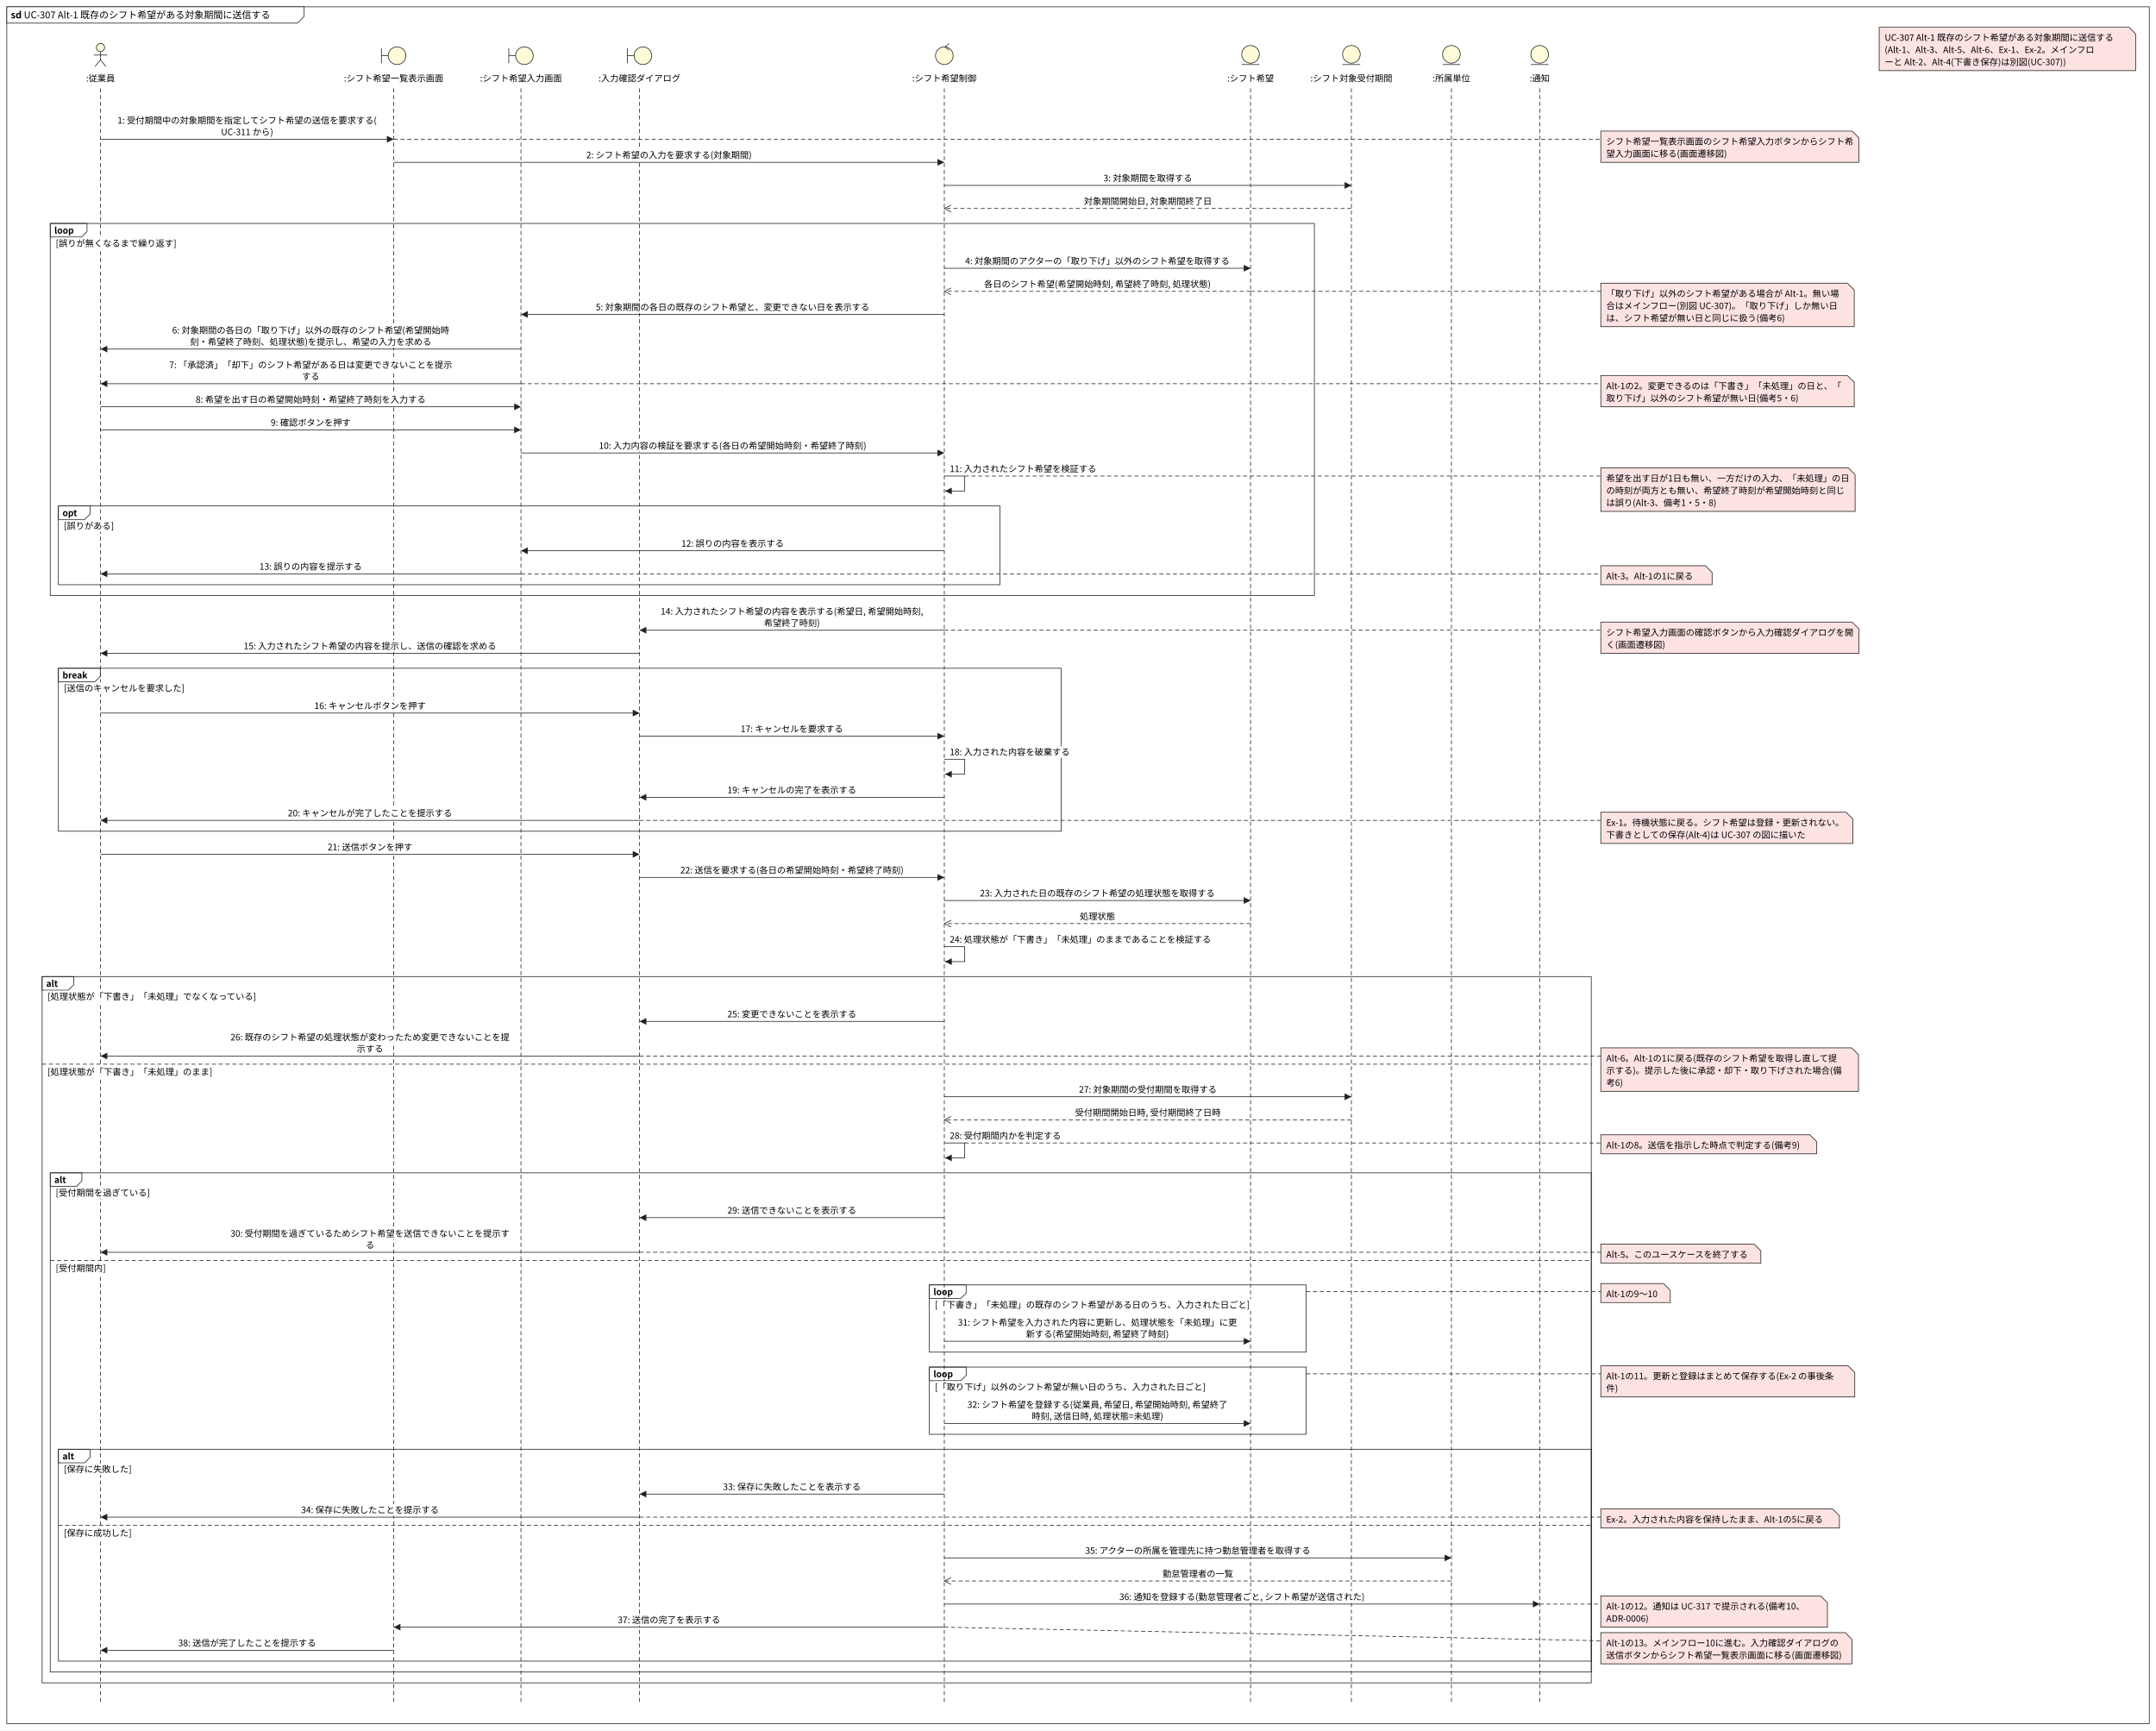
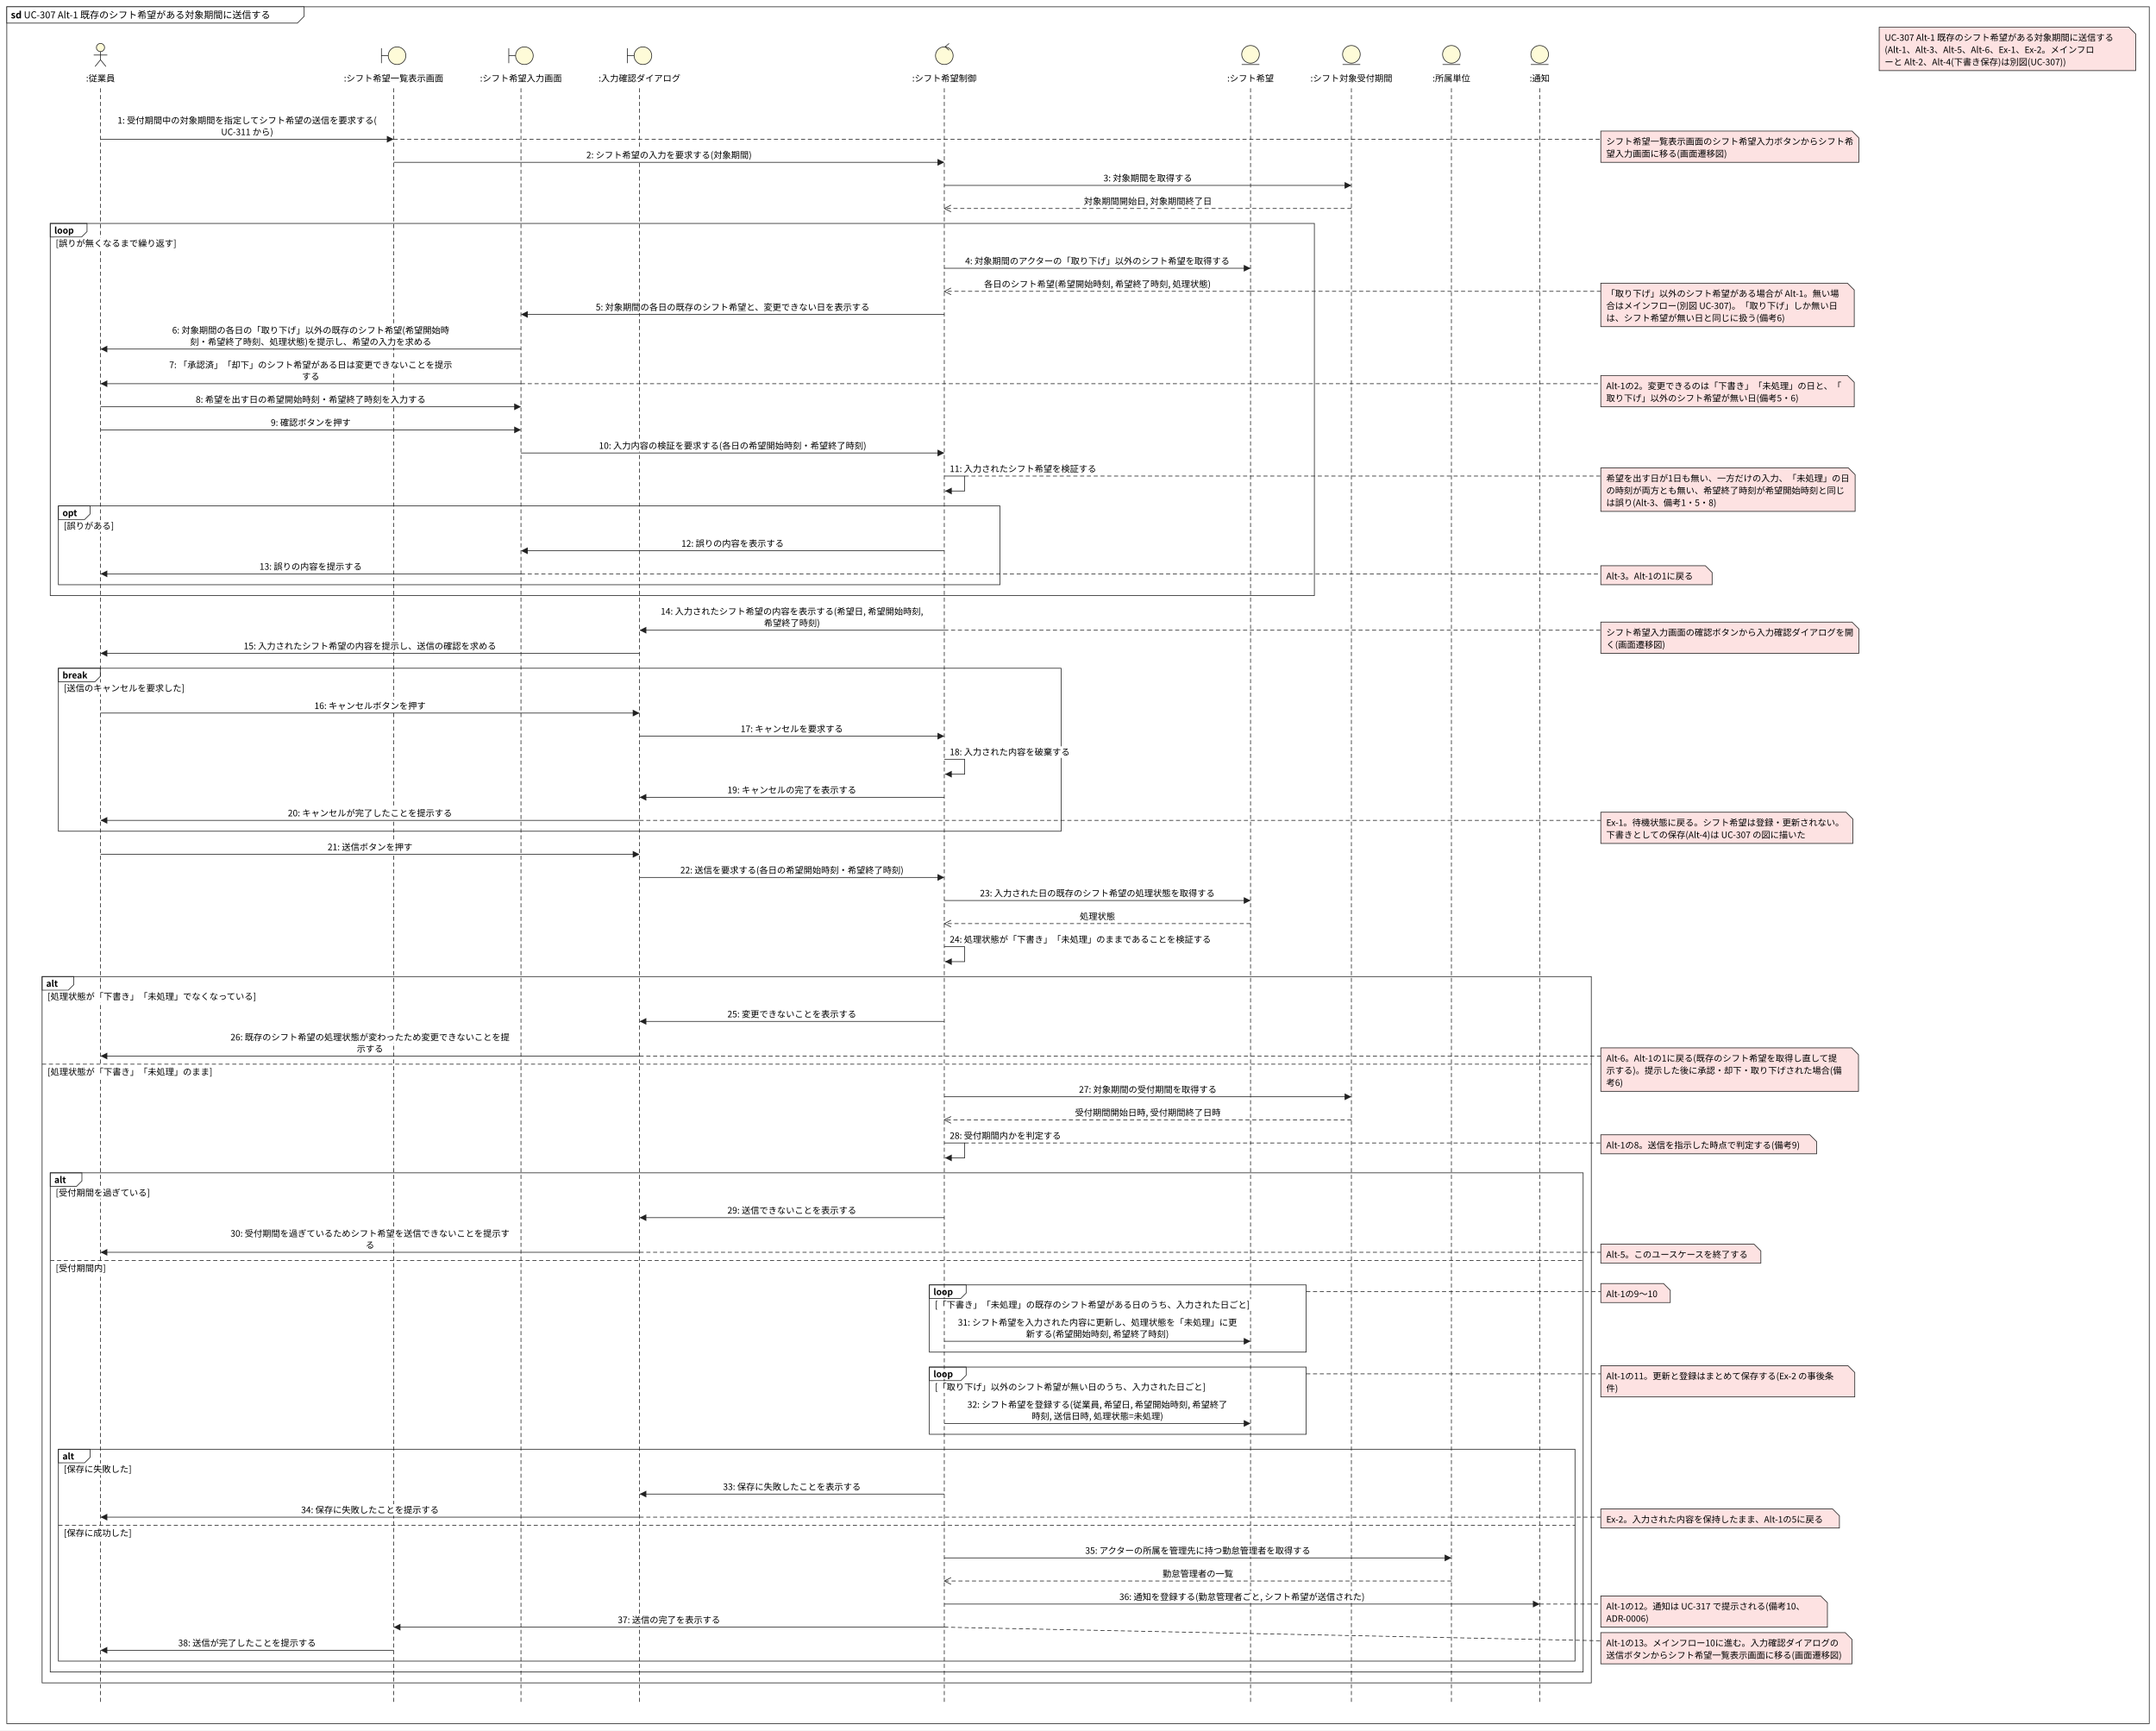
<svg xmlns="http://www.w3.org/2000/svg" width="3175" height="2548" viewBox="0 0 3175 2548" font-family="'Noto Sans CJK JP','Noto Sans JP','Hiragino Sans','Yu Gothic','Meiryo','IPAGothic',sans-serif">
  <rect width="100%" height="100%" fill="#fff" />
  <rect x="10" y="10" width="3155.1" height="2528.0" fill="none" stroke="#222" />
  <path d="M10 10 H447.9 V24 L437.9 34 H10 Z" fill="#fff" stroke="#222" />
  <line x1="148.0" y1="205.0" x2="578.7" y2="205.0" stroke="#222" stroke-width="1" />
  <polygon points="579.7,205.0 569.7,200.0 569.7,210.0" fill="#222" />
  <line x1="579.7" y1="205.0" x2="2357.4" y2="205.0" stroke="#222" stroke-width="1" stroke-dasharray="6 4" />
  <line x1="579.7" y1="239.0" x2="1389.6" y2="239.0" stroke="#222" stroke-width="1" />
  <polygon points="1390.6,239.0 1380.6,234.0 1380.6,244.0" fill="#222" />
  <line x1="1390.6" y1="273.0" x2="1989.1" y2="273.0" stroke="#222" stroke-width="1" />
  <polygon points="1990.1,273.0 1980.1,268.0 1980.1,278.0" fill="#222" />
  <line x1="1990.1" y1="307.0" x2="1391.6" y2="307.0" stroke="#222" stroke-width="1" stroke-dasharray="6 4" />
  <polyline points="1400.6,302.0 1390.6,307.0 1400.6,312.0" fill="none" stroke="#222" />
  <path d="M74 329 H128.16 V341 L120.16 349 H74 Z" fill="#fff" stroke="#222" />
  <line x1="1390.6" y1="395.0" x2="1840.6" y2="395.0" stroke="#222" stroke-width="1" />
  <polygon points="1841.6,395.0 1831.6,390.0 1831.6,400.0" fill="#222" />
  <line x1="1841.6" y1="429.0" x2="1391.6" y2="429.0" stroke="#222" stroke-width="1" stroke-dasharray="6 4" />
  <polyline points="1400.6,424.0 1390.6,429.0 1400.6,434.0" fill="none" stroke="#222" />
  <line x1="1841.6" y1="429.0" x2="2357.4" y2="429.0" stroke="#222" stroke-width="1" stroke-dasharray="6 4" />
  <line x1="1390.6" y1="463.0" x2="768.2" y2="463.0" stroke="#222" stroke-width="1" />
  <polygon points="767.2,463.0 777.2,458.0 777.2,468.0" fill="#222" />
  <line x1="767.2" y1="514.0" x2="149.0" y2="514.0" stroke="#222" stroke-width="1" />
  <polygon points="148.0,514.0 158.0,509.0 158.0,519.0" fill="#222" />
  <line x1="767.2" y1="565.0" x2="149.0" y2="565.0" stroke="#222" stroke-width="1" />
  <polygon points="148.0,565.0 158.0,560.0 158.0,570.0" fill="#222" />
  <line x1="767.2" y1="565.0" x2="2357.4" y2="565.0" stroke="#222" stroke-width="1" stroke-dasharray="6 4" />
  <line x1="148.0" y1="599.0" x2="766.2" y2="599.0" stroke="#222" stroke-width="1" />
  <polygon points="767.2,599.0 757.2,594.0 757.2,604.0" fill="#222" />
  <line x1="148.0" y1="633.0" x2="766.2" y2="633.0" stroke="#222" stroke-width="1" />
  <polygon points="767.2,633.0 757.2,628.0 757.2,638.0" fill="#222" />
  <line x1="767.2" y1="667.0" x2="1389.6" y2="667.0" stroke="#222" stroke-width="1" />
  <polygon points="1390.6,667.0 1380.6,662.0 1380.6,672.0" fill="#222" />
  <polyline points="1390.64,701 1420.64,701 1420.64,723 1391.64,723" fill="none" stroke="#222" />
  <polygon points="1391.6,723.0 1401.6,718.0 1401.6,728.0" fill="#222" />
  <line x1="1420.6" y1="701.0" x2="2357.4" y2="701.0" stroke="#222" stroke-width="1" stroke-dasharray="6 4" />
  <path d="M86 745 H132.62 V757 L124.62 765 H86 Z" fill="#fff" stroke="#222" />
  <line x1="1390.6" y1="811.0" x2="768.2" y2="811.0" stroke="#222" stroke-width="1" />
  <polygon points="767.2,811.0 777.2,806.0 777.2,816.0" fill="#222" />
  <line x1="767.2" y1="845.0" x2="149.0" y2="845.0" stroke="#222" stroke-width="1" />
  <polygon points="148.0,845.0 158.0,840.0 158.0,850.0" fill="#222" />
  <line x1="767.2" y1="845.0" x2="2357.4" y2="845.0" stroke="#222" stroke-width="1" stroke-dasharray="6 4" />
  <rect x="86.0" y="745.0" width="1386.6" height="116.0" rx="0" fill="none" stroke="#222" />
  <rect x="74.0" y="329.0" width="1861.6" height="548.0" rx="0" fill="none" stroke="#222" />
  <line x1="1390.6" y1="928.0" x2="942.8" y2="928.0" stroke="#222" stroke-width="1" />
  <polygon points="941.8,928.0 951.8,923.0 951.8,933.0" fill="#222" />
  <line x1="1390.6" y1="928.0" x2="2357.4" y2="928.0" stroke="#222" stroke-width="1" stroke-dasharray="6 4" />
  <line x1="941.8" y1="962.0" x2="149.0" y2="962.0" stroke="#222" stroke-width="1" />
  <polygon points="148.0,962.0 158.0,957.0 158.0,967.0" fill="#222" />
  <path d="M86 984 H147.7 V996 L139.7 1004 H86 Z" fill="#fff" stroke="#222" />
  <line x1="148.0" y1="1050.0" x2="940.8" y2="1050.0" stroke="#222" stroke-width="1" />
  <polygon points="941.8,1050.0 931.8,1045.0 931.8,1055.0" fill="#222" />
  <line x1="941.8" y1="1084.0" x2="1389.6" y2="1084.0" stroke="#222" stroke-width="1" />
  <polygon points="1390.6,1084.0 1380.6,1079.0 1380.6,1089.0" fill="#222" />
  <polyline points="1390.64,1118 1420.64,1118 1420.64,1140 1391.64,1140" fill="none" stroke="#222" />
  <polygon points="1391.6,1140.0 1401.6,1135.0 1401.6,1145.0" fill="#222" />
  <line x1="1390.6" y1="1174.0" x2="942.8" y2="1174.0" stroke="#222" stroke-width="1" />
  <polygon points="941.8,1174.0 951.8,1169.0 951.8,1179.0" fill="#222" />
  <line x1="941.8" y1="1208.0" x2="149.0" y2="1208.0" stroke="#222" stroke-width="1" />
  <polygon points="148.0,1208.0 158.0,1203.0 158.0,1213.0" fill="#222" />
  <line x1="941.8" y1="1208.0" x2="2357.4" y2="1208.0" stroke="#222" stroke-width="1" stroke-dasharray="6 4" />
  <rect x="86.0" y="984.0" width="1476.6" height="240.0" rx="0" fill="none" stroke="#222" />
  <line x1="148.0" y1="1258.0" x2="940.8" y2="1258.0" stroke="#222" stroke-width="1" />
  <polygon points="941.8,1258.0 931.8,1253.0 931.8,1263.0" fill="#222" />
  <line x1="941.8" y1="1292.0" x2="1389.6" y2="1292.0" stroke="#222" stroke-width="1" />
  <polygon points="1390.6,1292.0 1380.6,1287.0 1380.6,1297.0" fill="#222" />
  <line x1="1390.6" y1="1326.0" x2="1840.6" y2="1326.0" stroke="#222" stroke-width="1" />
  <polygon points="1841.6,1326.0 1831.6,1321.0 1831.6,1331.0" fill="#222" />
  <line x1="1841.6" y1="1360.0" x2="1391.6" y2="1360.0" stroke="#222" stroke-width="1" stroke-dasharray="6 4" />
  <polyline points="1400.6,1355.0 1390.6,1360.0 1400.6,1365.0" fill="none" stroke="#222" />
  <polyline points="1390.64,1394 1420.64,1394 1420.64,1416 1391.64,1416" fill="none" stroke="#222" />
  <polygon points="1391.6,1416.0 1401.6,1411.0 1401.6,1421.0" fill="#222" />
  <path d="M62 1438 H108.62 V1450 L100.62 1458 H62 Z" fill="#fff" stroke="#222" />
  <line x1="1390.6" y1="1504.0" x2="942.8" y2="1504.0" stroke="#222" stroke-width="1" />
  <polygon points="941.8,1504.0 951.8,1499.0 951.8,1509.0" fill="#222" />
  <line x1="941.8" y1="1555.0" x2="149.0" y2="1555.0" stroke="#222" stroke-width="1" />
  <polygon points="148.0,1555.0 158.0,1550.0 158.0,1560.0" fill="#222" />
  <line x1="941.8" y1="1555.0" x2="2357.4" y2="1555.0" stroke="#222" stroke-width="1" stroke-dasharray="6 4" />
  <line x1="1390.6" y1="1615.0" x2="1989.1" y2="1615.0" stroke="#222" stroke-width="1" />
  <polygon points="1990.1,1615.0 1980.1,1610.0 1980.1,1620.0" fill="#222" />
  <line x1="1990.1" y1="1649.0" x2="1391.6" y2="1649.0" stroke="#222" stroke-width="1" stroke-dasharray="6 4" />
  <polyline points="1400.6,1644.0 1390.6,1649.0 1400.6,1654.0" fill="none" stroke="#222" />
  <polyline points="1390.64,1683 1420.64,1683 1420.64,1705 1391.64,1705" fill="none" stroke="#222" />
  <polygon points="1391.6,1705.0 1401.6,1700.0 1401.6,1710.0" fill="#222" />
  <line x1="1420.6" y1="1683.0" x2="2357.4" y2="1683.0" stroke="#222" stroke-width="1" stroke-dasharray="6 4" />
  <path d="M74 1727 H120.62 V1739 L112.62 1747 H74 Z" fill="#fff" stroke="#222" />
  <line x1="1390.6" y1="1793.0" x2="942.8" y2="1793.0" stroke="#222" stroke-width="1" />
  <polygon points="941.8,1793.0 951.8,1788.0 951.8,1798.0" fill="#222" />
  <line x1="941.8" y1="1844.0" x2="149.0" y2="1844.0" stroke="#222" stroke-width="1" />
  <polygon points="148.0,1844.0 158.0,1839.0 158.0,1849.0" fill="#222" />
  <line x1="941.8" y1="1844.0" x2="2357.4" y2="1844.0" stroke="#222" stroke-width="1" stroke-dasharray="6 4" />
  <path d="M1368.64 1892 H1422.8 V1904 L1414.8 1912 H1368.64 Z" fill="#fff" stroke="#222" />
  <line x1="1390.6" y1="1975.0" x2="1840.6" y2="1975.0" stroke="#222" stroke-width="1" />
  <polygon points="1841.6,1975.0 1831.6,1970.0 1831.6,1980.0" fill="#222" />
  <rect x="1368.6" y="1892.0" width="554.9" height="99.0" rx="0" fill="none" stroke="#222" />
  <line x1="1923.6" y1="1902.0" x2="2357.4" y2="1902.0" stroke="#222" stroke-width="1" stroke-dasharray="6 4" />
  <path d="M1368.64 2013 H1422.8 V2025 L1414.8 2033 H1368.64 Z" fill="#fff" stroke="#222" />
  <line x1="1390.6" y1="2096.0" x2="1840.6" y2="2096.0" stroke="#222" stroke-width="1" />
  <polygon points="1841.6,2096.0 1831.6,2091.0 1831.6,2101.0" fill="#222" />
  <rect x="1368.6" y="2013.0" width="554.9" height="99.0" rx="0" fill="none" stroke="#222" />
  <line x1="1923.6" y1="2023.0" x2="2357.4" y2="2023.0" stroke="#222" stroke-width="1" stroke-dasharray="6 4" />
  <path d="M86 2134 H132.62 V2146 L124.62 2154 H86 Z" fill="#fff" stroke="#222" />
  <line x1="1390.6" y1="2200.0" x2="942.8" y2="2200.0" stroke="#222" stroke-width="1" />
  <polygon points="941.8,2200.0 951.8,2195.0 951.8,2205.0" fill="#222" />
  <line x1="941.8" y1="2234.0" x2="149.0" y2="2234.0" stroke="#222" stroke-width="1" />
  <polygon points="148.0,2234.0 158.0,2229.0 158.0,2239.0" fill="#222" />
  <line x1="941.8" y1="2234.0" x2="2357.4" y2="2234.0" stroke="#222" stroke-width="1" stroke-dasharray="6 4" />
  <line x1="1390.6" y1="2294.0" x2="2136.4" y2="2294.0" stroke="#222" stroke-width="1" />
  <polygon points="2137.4,2294.0 2127.4,2289.0 2127.4,2299.0" fill="#222" />
  <line x1="2137.4" y1="2328.0" x2="1391.6" y2="2328.0" stroke="#222" stroke-width="1" stroke-dasharray="6 4" />
  <polyline points="1400.6,2323.0 1390.6,2328.0 1400.6,2333.0" fill="none" stroke="#222" />
  <line x1="1390.6" y1="2362.0" x2="2266.4" y2="2362.0" stroke="#222" stroke-width="1" />
  <polygon points="2267.4,2362.0 2257.4,2357.0 2257.4,2367.0" fill="#222" />
  <line x1="2267.4" y1="2362.0" x2="2357.4" y2="2362.0" stroke="#222" stroke-width="1" stroke-dasharray="6 4" />
  <line x1="1390.6" y1="2396.0" x2="580.7" y2="2396.0" stroke="#222" stroke-width="1" />
  <polygon points="579.7,2396.0 589.7,2391.0 589.7,2401.0" fill="#222" />
  <line x1="1390.6" y1="2396.0" x2="2357.4" y2="2416.0" stroke="#222" stroke-width="1" stroke-dasharray="6 4" />
  <line x1="579.7" y1="2430.0" x2="149.0" y2="2430.0" stroke="#222" stroke-width="1" />
  <polygon points="148.0,2430.0 158.0,2425.0 158.0,2435.0" fill="#222" />
-   <rect x="86.0" y="2134.0" width="2257.4" height="312.0" rx="0" fill="none" stroke="#222" />
-   <line x1="86.0" y1="2246.0" x2="2343.4" y2="2246.0" stroke="#222" stroke-width="1" stroke-dasharray="6 4" />
-   <rect x="74.0" y="1727.0" width="2269.4" height="735.0" rx="0" fill="none" stroke="#222" />
-   <line x1="74.0" y1="1856.0" x2="2343.4" y2="1856.0" stroke="#222" stroke-width="1" stroke-dasharray="6 4" />
+   <rect x="86.0" y="2134.0" width="2233.4" height="312.0" rx="0" fill="none" stroke="#222" />
+   <line x1="86.0" y1="2246.0" x2="2319.4" y2="2246.0" stroke="#222" stroke-width="1" stroke-dasharray="6 4" />
+   <rect x="74.0" y="1727.0" width="2257.4" height="735.0" rx="0" fill="none" stroke="#222" />
+   <line x1="74.0" y1="1856.0" x2="2331.4" y2="1856.0" stroke="#222" stroke-width="1" stroke-dasharray="6 4" />
  <rect x="62.0" y="1438.0" width="2281.4" height="1040.0" rx="0" fill="none" stroke="#222" />
  <line x1="62.0" y1="1567.0" x2="2343.4" y2="1567.0" stroke="#222" stroke-width="1" stroke-dasharray="6 4" />
  <circle cx="148" cy="70" r="6" fill="#fefbd8" stroke="#222" />
  <path d="M148 76 V88 M138 81 H158 M148 88 L140 98 M148 88 L156 98" fill="none" stroke="#222" />
  <line x1="148.0" y1="130.0" x2="148.0" y2="2508.0" stroke="#222" stroke-width="1" stroke-dasharray="6 4" />
  <circle cx="584.7" cy="82" r="13" fill="#fefbd8" stroke="#222" />
  <path d="M571.7 82 H561.7 M561.7 71 V93" fill="none" stroke="#222" />
  <line x1="579.7" y1="130.0" x2="579.7" y2="2508.0" stroke="#222" stroke-width="1" stroke-dasharray="6 4" />
  <circle cx="772.24" cy="82" r="13" fill="#fefbd8" stroke="#222" />
  <path d="M759.24 82 H749.24 M749.24 71 V93" fill="none" stroke="#222" />
  <line x1="767.2" y1="130.0" x2="767.2" y2="2508.0" stroke="#222" stroke-width="1" stroke-dasharray="6 4" />
  <circle cx="946.78" cy="82" r="13" fill="#fefbd8" stroke="#222" />
  <path d="M933.78 82 H923.78 M923.78 71 V93" fill="none" stroke="#222" />
  <line x1="941.8" y1="130.0" x2="941.8" y2="2508.0" stroke="#222" stroke-width="1" stroke-dasharray="6 4" />
  <circle cx="1390.64" cy="82" r="13" fill="#fefbd8" stroke="#222" />
  <path d="M1391.64 69 l6 -5 M1391.64 69 l6 5" fill="none" stroke="#222" />
  <line x1="1390.6" y1="130.0" x2="1390.6" y2="2508.0" stroke="#222" stroke-width="1" stroke-dasharray="6 4" />
  <circle cx="1841.58" cy="80" r="13" fill="#fefbd8" stroke="#222" />
  <path d="M1828.58 95 H1854.58" fill="none" stroke="#222" />
  <line x1="1841.6" y1="130.0" x2="1841.6" y2="2508.0" stroke="#222" stroke-width="1" stroke-dasharray="6 4" />
  <circle cx="1990.12" cy="80" r="13" fill="#fefbd8" stroke="#222" />
  <path d="M1977.12 95 H2003.12" fill="none" stroke="#222" />
  <line x1="1990.1" y1="130.0" x2="1990.1" y2="2508.0" stroke="#222" stroke-width="1" stroke-dasharray="6 4" />
  <circle cx="2137.39" cy="80" r="13" fill="#fefbd8" stroke="#222" />
  <path d="M2124.39 95 H2150.39" fill="none" stroke="#222" />
  <line x1="2137.4" y1="130.0" x2="2137.4" y2="2508.0" stroke="#222" stroke-width="1" stroke-dasharray="6 4" />
  <circle cx="2267.39" cy="80" r="13" fill="#fefbd8" stroke="#222" />
  <path d="M2254.39 95 H2280.39" fill="none" stroke="#222" />
  <line x1="2267.4" y1="130.0" x2="2267.4" y2="2508.0" stroke="#222" stroke-width="1" stroke-dasharray="6 4" />
  <rect x="164.8" y="169.0" width="398.2" height="17.0" fill="#fff" />
  <text x="363.9" y="182.0" font-size="13" text-anchor="middle">1: 受付期間中の対象期間を指定してシフト希望の送信を要求する(</text>
  <rect x="318.7" y="186.0" width="90.3" height="17.0" fill="#fff" />
  <text x="363.9" y="199.0" font-size="13" text-anchor="middle">UC-311 から)</text>
  <rect x="853.8" y="220.0" width="262.7" height="17.0" fill="#fff" />
  <text x="985.2" y="233.0" font-size="13" text-anchor="middle">2: シフト希望の入力を要求する(対象期間)</text>
  <rect x="1618.6" y="254.0" width="143.6" height="17.0" fill="#fff" />
  <text x="1690.4" y="267.0" font-size="13" text-anchor="middle">3: 対象期間を取得する</text>
  <rect x="1589.8" y="288.0" width="201.1" height="17.0" fill="#fff" />
  <text x="1690.4" y="301.0" font-size="13" text-anchor="middle">対象期間開始日, 対象期間終了日</text>
  <text x="80.0" y="344.0" font-size="13" text-anchor="start" font-weight="bold">loop</text>
  <rect x="80.0" y="350.0" width="188.1" height="17.0" fill="#fff" />
  <text x="82.0" y="363.0" font-size="13" text-anchor="start">[誤りが無くなるまで繰り返す]</text>
  <rect x="1414.3" y="376.0" width="403.6" height="17.0" fill="#fff" />
  <text x="1616.1" y="389.0" font-size="13" text-anchor="middle">4: 対象期間のアクターの「取り下げ」以外のシフト希望を取得する</text>
  <rect x="1435.5" y="410.0" width="361.2" height="17.0" fill="#fff" />
  <text x="1616.1" y="423.0" font-size="13" text-anchor="middle">各日のシフト希望(希望開始時刻, 希望終了時刻, 処理状態)</text>
  <rect x="870.6" y="444.0" width="416.6" height="17.0" fill="#fff" />
  <text x="1078.9" y="457.0" font-size="13" text-anchor="middle">5: 対象期間の各日の既存のシフト希望と、変更できない日を表示する</text>
  <rect x="245.5" y="478.0" width="424.2" height="17.0" fill="#fff" />
  <text x="457.6" y="491.0" font-size="13" text-anchor="middle">6: 対象期間の各日の「取り下げ」以外の既存のシフト希望(希望開始時</text>
  <rect x="276.4" y="495.0" width="362.5" height="17.0" fill="#fff" />
  <text x="457.6" y="508.0" font-size="13" text-anchor="middle">刻・希望終了時刻、処理状態)を提示し、希望の入力を求める</text>
  <rect x="242.8" y="529.0" width="429.6" height="17.0" fill="#fff" />
  <text x="457.6" y="542.0" font-size="13" text-anchor="middle">7: 「承認済」「却下」のシフト希望がある日は変更できないことを提示</text>
  <rect x="442.6" y="546.0" width="30.0" height="17.0" fill="#fff" />
  <text x="457.6" y="559.0" font-size="13" text-anchor="middle">する</text>
  <rect x="281.8" y="580.0" width="351.6" height="17.0" fill="#fff" />
  <text x="457.6" y="593.0" font-size="13" text-anchor="middle">8: 希望を出す日の希望開始時刻・希望終了時刻を入力する</text>
  <rect x="392.3" y="614.0" width="130.6" height="17.0" fill="#fff" />
  <text x="457.6" y="627.0" font-size="13" text-anchor="middle">9: 確認ボタンを押す</text>
  <rect x="872.3" y="648.0" width="413.2" height="17.0" fill="#fff" />
  <text x="1078.9" y="661.0" font-size="13" text-anchor="middle">10: 入力内容の検証を要求する(各日の希望開始時刻・希望終了時刻)</text>
  <rect x="1396.6" y="682.0" width="229.2" height="17.0" fill="#fff" />
  <text x="1398.6" y="695.0" font-size="13" text-anchor="start">11: 入力されたシフト希望を検証する</text>
  <text x="92.0" y="760.0" font-size="13" text-anchor="start" font-weight="bold">opt</text>
  <rect x="92.0" y="766.0" width="84.1" height="17.0" fill="#fff" />
  <text x="94.0" y="779.0" font-size="13" text-anchor="start">[誤りがある]</text>
  <rect x="996.9" y="792.0" width="164.2" height="17.0" fill="#fff" />
  <text x="1078.9" y="805.0" font-size="13" text-anchor="middle">12: 誤りの内容を表示する</text>
  <rect x="375.5" y="826.0" width="164.2" height="17.0" fill="#fff" />
  <text x="457.6" y="839.0" font-size="13" text-anchor="middle">13: 誤りの内容を提示する</text>
  <rect x="954.8" y="892.0" width="422.9" height="17.0" fill="#fff" />
  <text x="1166.2" y="905.0" font-size="13" text-anchor="middle">14: 入力されたシフト希望の内容を表示する(希望日, 希望開始時刻, </text>
  <rect x="1121.4" y="909.0" width="89.5" height="17.0" fill="#fff" />
  <text x="1166.2" y="922.0" font-size="13" text-anchor="middle">希望終了時刻)</text>
  <rect x="352.3" y="943.0" width="385.2" height="17.0" fill="#fff" />
  <text x="544.9" y="956.0" font-size="13" text-anchor="middle">15: 入力されたシフト希望の内容を提示し、送信の確認を求める</text>
  <text x="92.0" y="999.0" font-size="13" text-anchor="start" font-weight="bold">break</text>
  <rect x="92.0" y="1005.0" width="188.1" height="17.0" fill="#fff" />
  <text x="94.0" y="1018.0" font-size="13" text-anchor="start">[送信のキャンセルを要求した]</text>
  <rect x="456.3" y="1031.0" width="177.2" height="17.0" fill="#fff" />
  <text x="544.9" y="1044.0" font-size="13" text-anchor="middle">16: キャンセルボタンを押す</text>
  <rect x="1084.1" y="1065.0" width="164.2" height="17.0" fill="#fff" />
  <text x="1166.2" y="1078.0" font-size="13" text-anchor="middle">17: キャンセルを要求する</text>
  <rect x="1396.6" y="1099.0" width="190.2" height="17.0" fill="#fff" />
  <text x="1398.6" y="1112.0" font-size="13" text-anchor="start">18: 入力された内容を破棄する</text>
  <rect x="1064.6" y="1155.0" width="203.2" height="17.0" fill="#fff" />
  <text x="1166.2" y="1168.0" font-size="13" text-anchor="middle">19: キャンセルの完了を表示する</text>
  <rect x="417.3" y="1189.0" width="255.2" height="17.0" fill="#fff" />
  <text x="544.9" y="1202.0" font-size="13" text-anchor="middle">20: キャンセルが完了したことを提示する</text>
  <rect x="475.8" y="1239.0" width="138.2" height="17.0" fill="#fff" />
  <text x="544.9" y="1252.0" font-size="13" text-anchor="middle">21: 送信ボタンを押す</text>
  <rect x="992.1" y="1273.0" width="348.2" height="17.0" fill="#fff" />
  <text x="1166.2" y="1286.0" font-size="13" text-anchor="middle">22: 送信を要求する(各日の希望開始時刻・希望終了時刻)</text>
  <rect x="1436.5" y="1307.0" width="359.2" height="17.0" fill="#fff" />
  <text x="1616.1" y="1320.0" font-size="13" text-anchor="middle">23: 入力された日の既存のシフト希望の処理状態を取得する</text>
  <rect x="1588.1" y="1341.0" width="56.0" height="17.0" fill="#fff" />
  <text x="1616.1" y="1354.0" font-size="13" text-anchor="middle">処理状態</text>
  <rect x="1396.6" y="1375.0" width="398.2" height="17.0" fill="#fff" />
  <text x="1398.6" y="1388.0" font-size="13" text-anchor="start">24: 処理状態が「下書き」「未処理」のままであることを検証する</text>
  <text x="68.0" y="1453.0" font-size="13" text-anchor="start" font-weight="bold">alt</text>
  <rect x="68.0" y="1459.0" width="318.1" height="17.0" fill="#fff" />
  <text x="70.0" y="1472.0" font-size="13" text-anchor="start">[処理状態が「下書き」「未処理」でなくなっている]</text>
  <rect x="1064.6" y="1485.0" width="203.2" height="17.0" fill="#fff" />
  <text x="1166.2" y="1498.0" font-size="13" text-anchor="middle">25: 変更できないことを表示する</text>
  <rect x="332.8" y="1519.0" width="424.2" height="17.0" fill="#fff" />
  <text x="544.9" y="1532.0" font-size="13" text-anchor="middle">26: 既存のシフト希望の処理状態が変わったため変更できないことを提</text>
  <rect x="523.4" y="1536.0" width="43.0" height="17.0" fill="#fff" />
  <text x="544.9" y="1549.0" font-size="13" text-anchor="middle">示する</text>
  <rect x="68.0" y="1570.0" width="253.1" height="17.0" fill="#fff" />
  <text x="70.0" y="1583.0" font-size="13" text-anchor="start">[処理状態が「下書き」「未処理」のまま]</text>
  <rect x="1582.3" y="1596.0" width="216.2" height="17.0" fill="#fff" />
  <text x="1690.4" y="1609.0" font-size="13" text-anchor="middle">27: 対象期間の受付期間を取得する</text>
  <rect x="1576.8" y="1630.0" width="227.1" height="17.0" fill="#fff" />
  <text x="1690.4" y="1643.0" font-size="13" text-anchor="middle">受付期間開始日時, 受付期間終了日時</text>
  <rect x="1396.6" y="1664.0" width="177.2" height="17.0" fill="#fff" />
  <text x="1398.6" y="1677.0" font-size="13" text-anchor="start">28: 受付期間内かを判定する</text>
  <text x="80.0" y="1742.0" font-size="13" text-anchor="start" font-weight="bold">alt</text>
  <rect x="80.0" y="1748.0" width="149.1" height="17.0" fill="#fff" />
  <text x="82.0" y="1761.0" font-size="13" text-anchor="start">[受付期間を過ぎている]</text>
  <rect x="1064.6" y="1774.0" width="203.2" height="17.0" fill="#fff" />
  <text x="1166.2" y="1787.0" font-size="13" text-anchor="middle">29: 送信できないことを表示する</text>
  <rect x="332.8" y="1808.0" width="424.2" height="17.0" fill="#fff" />
  <text x="544.9" y="1821.0" font-size="13" text-anchor="middle">30: 受付期間を過ぎているためシフト希望を送信できないことを提示す</text>
  <rect x="536.4" y="1825.0" width="17.0" height="17.0" fill="#fff" />
  <text x="544.9" y="1838.0" font-size="13" text-anchor="middle">る</text>
  <rect x="80.0" y="1859.0" width="84.1" height="17.0" fill="#fff" />
  <text x="82.0" y="1872.0" font-size="13" text-anchor="start">[受付期間内]</text>
  <text x="1374.6" y="1907.0" font-size="13" text-anchor="start" font-weight="bold">loop</text>
  <rect x="1374.6" y="1913.0" width="474.1" height="17.0" fill="#fff" />
  <text x="1376.6" y="1926.0" font-size="13" text-anchor="start">[「下書き」「未処理」の既存のシフト希望がある日のうち、入力された日ごと]</text>
  <rect x="1404.0" y="1939.0" width="424.2" height="17.0" fill="#fff" />
  <text x="1616.1" y="1952.0" font-size="13" text-anchor="middle">31: シフト希望を入力された内容に更新し、処理状態を「未処理」に更</text>
  <rect x="1501.5" y="1956.0" width="229.2" height="17.0" fill="#fff" />
  <text x="1616.1" y="1969.0" font-size="13" text-anchor="middle">新する(希望開始時刻, 希望終了時刻)</text>
  <text x="1374.6" y="2028.0" font-size="13" text-anchor="start" font-weight="bold">loop</text>
  <rect x="1374.6" y="2034.0" width="409.1" height="17.0" fill="#fff" />
  <text x="1376.6" y="2047.0" font-size="13" text-anchor="start">[「取り下げ」以外のシフト希望が無い日のうち、入力された日ごと]</text>
  <rect x="1403.6" y="2060.0" width="424.9" height="17.0" fill="#fff" />
  <text x="1616.1" y="2073.0" font-size="13" text-anchor="middle">32: シフト希望を登録する(従業員, 希望日, 希望開始時刻, 希望終了</text>
  <rect x="1507.0" y="2077.0" width="218.2" height="17.0" fill="#fff" />
  <text x="1616.1" y="2090.0" font-size="13" text-anchor="middle">時刻, 送信日時, 処理状態=未処理)</text>
  <text x="92.0" y="2149.0" font-size="13" text-anchor="start" font-weight="bold">alt</text>
  <rect x="92.0" y="2155.0" width="110.1" height="17.0" fill="#fff" />
  <text x="94.0" y="2168.0" font-size="13" text-anchor="start">[保存に失敗した]</text>
  <rect x="1058.1" y="2181.0" width="216.2" height="17.0" fill="#fff" />
  <text x="1166.2" y="2194.0" font-size="13" text-anchor="middle">33: 保存に失敗したことを表示する</text>
  <rect x="436.8" y="2215.0" width="216.2" height="17.0" fill="#fff" />
  <text x="544.9" y="2228.0" font-size="13" text-anchor="middle">34: 保存に失敗したことを提示する</text>
  <rect x="92.0" y="2249.0" width="110.1" height="17.0" fill="#fff" />
  <text x="94.0" y="2262.0" font-size="13" text-anchor="start">[保存に成功した]</text>
  <rect x="1590.9" y="2275.0" width="346.2" height="17.0" fill="#fff" />
  <text x="1764.0" y="2288.0" font-size="13" text-anchor="middle">35: アクターの所属を管理先に持つ勤怠管理者を取得する</text>
  <rect x="1710.0" y="2309.0" width="108.0" height="17.0" fill="#fff" />
  <text x="1764.0" y="2322.0" font-size="13" text-anchor="middle">勤怠管理者の一覧</text>
  <rect x="1634.4" y="2343.0" width="389.3" height="17.0" fill="#fff" />
  <text x="1829.0" y="2356.0" font-size="13" text-anchor="middle">36: 通知を登録する(勤怠管理者ごと, シフト希望が送信された)</text>
  <rect x="903.1" y="2377.0" width="164.2" height="17.0" fill="#fff" />
  <text x="985.2" y="2390.0" font-size="13" text-anchor="middle">37: 送信の完了を表示する</text>
  <rect x="255.8" y="2411.0" width="216.2" height="17.0" fill="#fff" />
  <text x="363.9" y="2424.0" font-size="13" text-anchor="middle">38: 送信が完了したことを提示する</text>
  <text x="148.0" y="120.0" font-size="13" text-anchor="middle">:従業員</text>
  <text x="579.7" y="120.0" font-size="13" text-anchor="middle">:シフト希望一覧表示画面</text>
  <text x="767.2" y="120.0" font-size="13" text-anchor="middle">:シフト希望入力画面</text>
  <text x="941.8" y="120.0" font-size="13" text-anchor="middle">:入力確認ダイアログ</text>
  <text x="1390.6" y="120.0" font-size="13" text-anchor="middle">:シフト希望制御</text>
  <text x="1841.6" y="120.0" font-size="13" text-anchor="middle">:シフト希望</text>
  <text x="1990.1" y="120.0" font-size="13" text-anchor="middle">:シフト対象受付期間</text>
  <text x="2137.4" y="120.0" font-size="13" text-anchor="middle">:所属単位</text>
  <text x="2267.4" y="120.0" font-size="13" text-anchor="middle">:通知</text>
  <path d="M2357.39 193 H2727.39 L2737.39 203 V239 H2357.39 Z" fill="#fde2e2" stroke="#222" />
  <text x="2365.4" y="213.0" font-size="13" text-anchor="start">シフト希望一覧表示画面のシフト希望入力ボタンからシフト希</text>
  <text x="2365.4" y="231.0" font-size="13" text-anchor="start">望入力画面に移る(画面遷移図)</text>
  <path d="M2357.39 417 H2720.63 L2730.63 427 V481 H2357.39 Z" fill="#fde2e2" stroke="#222" />
  <text x="2365.4" y="437.0" font-size="13" text-anchor="start">「取り下げ」以外のシフト希望がある場合が Alt-1。無い場</text>
  <text x="2365.4" y="455.0" font-size="13" text-anchor="start">合はメインフロー(別図 UC-307)。「取り下げ」しか無い日</text>
  <text x="2365.4" y="473.0" font-size="13" text-anchor="start">は、シフト希望が無い日と同じに扱う(備考6)</text>
  <path d="M2357.39 553 H2720.63 L2730.63 563 V599 H2357.39 Z" fill="#fde2e2" stroke="#222" />
  <text x="2365.4" y="573.0" font-size="13" text-anchor="start">Alt-1の2。変更できるのは「下書き」「未処理」の日と、「</text>
  <text x="2365.4" y="591.0" font-size="13" text-anchor="start">取り下げ」以外のシフト希望が無い日(備考5・6)</text>
  <path d="M2357.39 689 H2721.93 L2731.93 699 V753 H2357.39 Z" fill="#fde2e2" stroke="#222" />
  <text x="2365.4" y="709.0" font-size="13" text-anchor="start">希望を出す日が1日も無い、一方だけの入力、「未処理」の日</text>
  <text x="2365.4" y="727.0" font-size="13" text-anchor="start">の時刻が両方とも無い、希望終了時刻が希望開始時刻と同じ </text>
  <text x="2365.4" y="745.0" font-size="13" text-anchor="start">は誤り(Alt-3、備考1・5・8)</text>
  <path d="M2357.39 833 H2511.33 L2521.33 843 V861 H2357.39 Z" fill="#fde2e2" stroke="#222" />
  <text x="2365.4" y="853.0" font-size="13" text-anchor="start">Alt-3。Alt-1の1に戻る</text>
  <path d="M2357.39 916 H2727.39 L2737.39 926 V962 H2357.39 Z" fill="#fde2e2" stroke="#222" />
  <text x="2365.4" y="936.0" font-size="13" text-anchor="start">シフト希望入力画面の確認ボタンから入力確認ダイアログを開</text>
  <text x="2365.4" y="954.0" font-size="13" text-anchor="start">く(画面遷移図)</text>
  <path d="M2357.39 1196 H2718.55 L2728.55 1206 V1242 H2357.39 Z" fill="#fde2e2" stroke="#222" />
  <text x="2365.4" y="1216.0" font-size="13" text-anchor="start">Ex-1。待機状態に戻る。シフト希望は登録・更新されない。</text>
  <text x="2365.4" y="1234.0" font-size="13" text-anchor="start">下書きとしての保存(Alt-4)は UC-307 の図に描いた</text>
  <path d="M2357.39 1543 H2726.87 L2736.87 1553 V1607 H2357.39 Z" fill="#fde2e2" stroke="#222" />
  <text x="2365.4" y="1563.0" font-size="13" text-anchor="start">Alt-6。Alt-1の1に戻る(既存のシフト希望を取得し直して提</text>
  <text x="2365.4" y="1581.0" font-size="13" text-anchor="start">示する)。提示した後に承認・却下・取り下げされた場合(備</text>
  <text x="2365.4" y="1599.0" font-size="13" text-anchor="start">考6)</text>
  <path d="M2357.39 1671 H2665.25 L2675.25 1681 V1699 H2357.39 Z" fill="#fde2e2" stroke="#222" />
  <text x="2365.4" y="1691.0" font-size="13" text-anchor="start">Alt-1の8。送信を指示した時点で判定する(備考9)</text>
  <path d="M2357.39 1832 H2583.09 L2593.09 1842 V1860 H2357.39 Z" fill="#fde2e2" stroke="#222" />
  <text x="2365.4" y="1852.0" font-size="13" text-anchor="start">Alt-5。このユースケースを終了する</text>
  <path d="M2357.39 1890 H2449.71 L2459.71 1900 V1918 H2357.39 Z" fill="#fde2e2" stroke="#222" />
  <text x="2365.4" y="1910.0" font-size="13" text-anchor="start">Alt-1の9〜10</text>
  <path d="M2357.39 2011 H2721.41 L2731.41 2021 V2057 H2357.39 Z" fill="#fde2e2" stroke="#222" />
  <text x="2365.4" y="2031.0" font-size="13" text-anchor="start">Alt-1の11。更新と登録はまとめて保存する(Ex-2 の事後条</text>
  <text x="2365.4" y="2049.0" font-size="13" text-anchor="start">件)</text>
  <path d="M2357.39 2222 H2698.79 L2708.79 2232 V2250 H2357.39 Z" fill="#fde2e2" stroke="#222" />
  <text x="2365.4" y="2242.0" font-size="13" text-anchor="start">Ex-2。入力された内容を保持したまま、Alt-1の5に戻る</text>
  <path d="M2357.39 2350 H2681.11 L2691.11 2360 V2396 H2357.39 Z" fill="#fde2e2" stroke="#222" />
  <text x="2365.4" y="2370.0" font-size="13" text-anchor="start">Alt-1の12。通知は UC-317 で提示される(備考10、</text>
  <text x="2365.4" y="2388.0" font-size="13" text-anchor="start">ADR-0006)</text>
  <path d="M2357.39 2404 H2717.25 L2727.25 2414 V2450 H2357.39 Z" fill="#fde2e2" stroke="#222" />
  <text x="2365.4" y="2424.0" font-size="13" text-anchor="start">Alt-1の13。メインフロー10に進む。入力確認ダイアログの</text>
  <text x="2365.4" y="2442.0" font-size="13" text-anchor="start">送信ボタンからシフト希望一覧表示画面に移る(画面遷移図)</text>
  <path d="M2767.39 40 H3135.05 L3145.05 50 V104 H2767.39 Z" fill="#fde2e2" stroke="#222" />
  <text x="2775.4" y="60.0" font-size="13" text-anchor="start">UC-307 Alt-1 既存のシフト希望がある対象期間に送信する</text>
  <text x="2775.4" y="78.0" font-size="13" text-anchor="start">(Alt-1、Alt-3、Alt-5、Alt-6、Ex-1、Ex-2。メインフロ</text>
  <text x="2775.4" y="96.0" font-size="13" text-anchor="start">ーと Alt-2、Alt-4(下書き保存)は別図(UC-307))</text>
  <text x="16" y="27" font-size="14">
    <tspan font-weight="bold">sd</tspan> UC-307 Alt-1 既存のシフト希望がある対象期間に送信する</text>
</svg>
